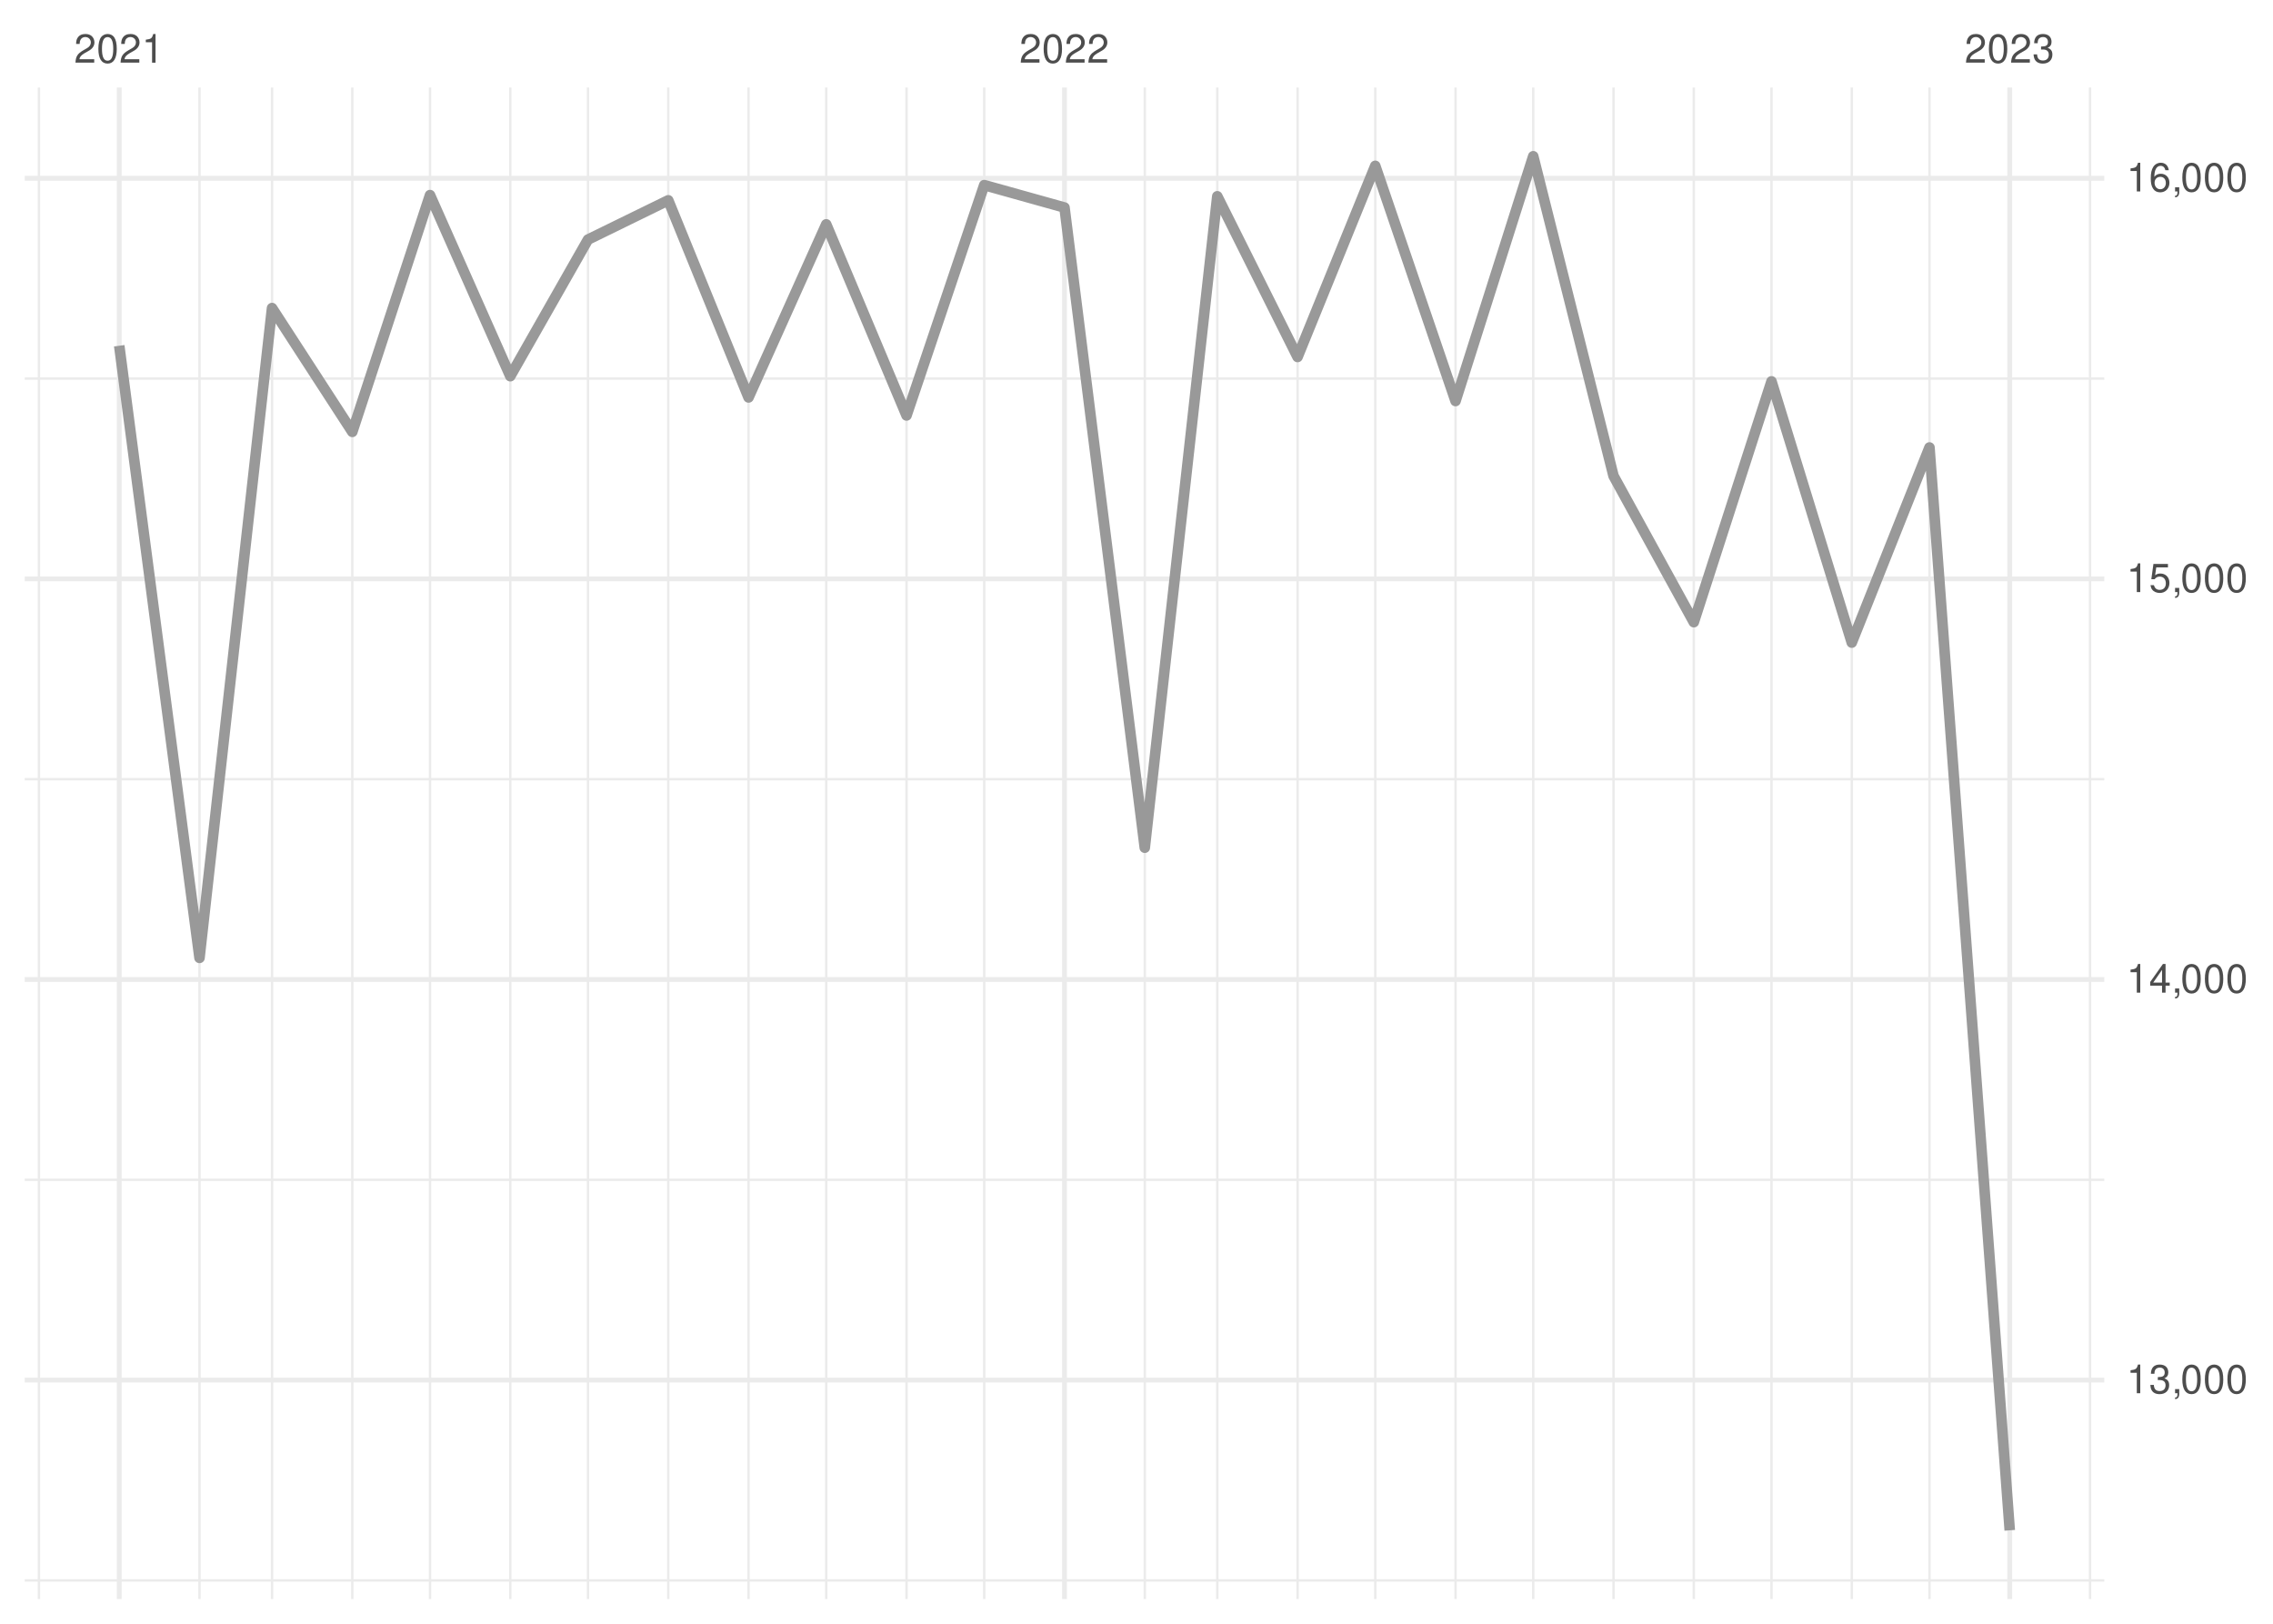
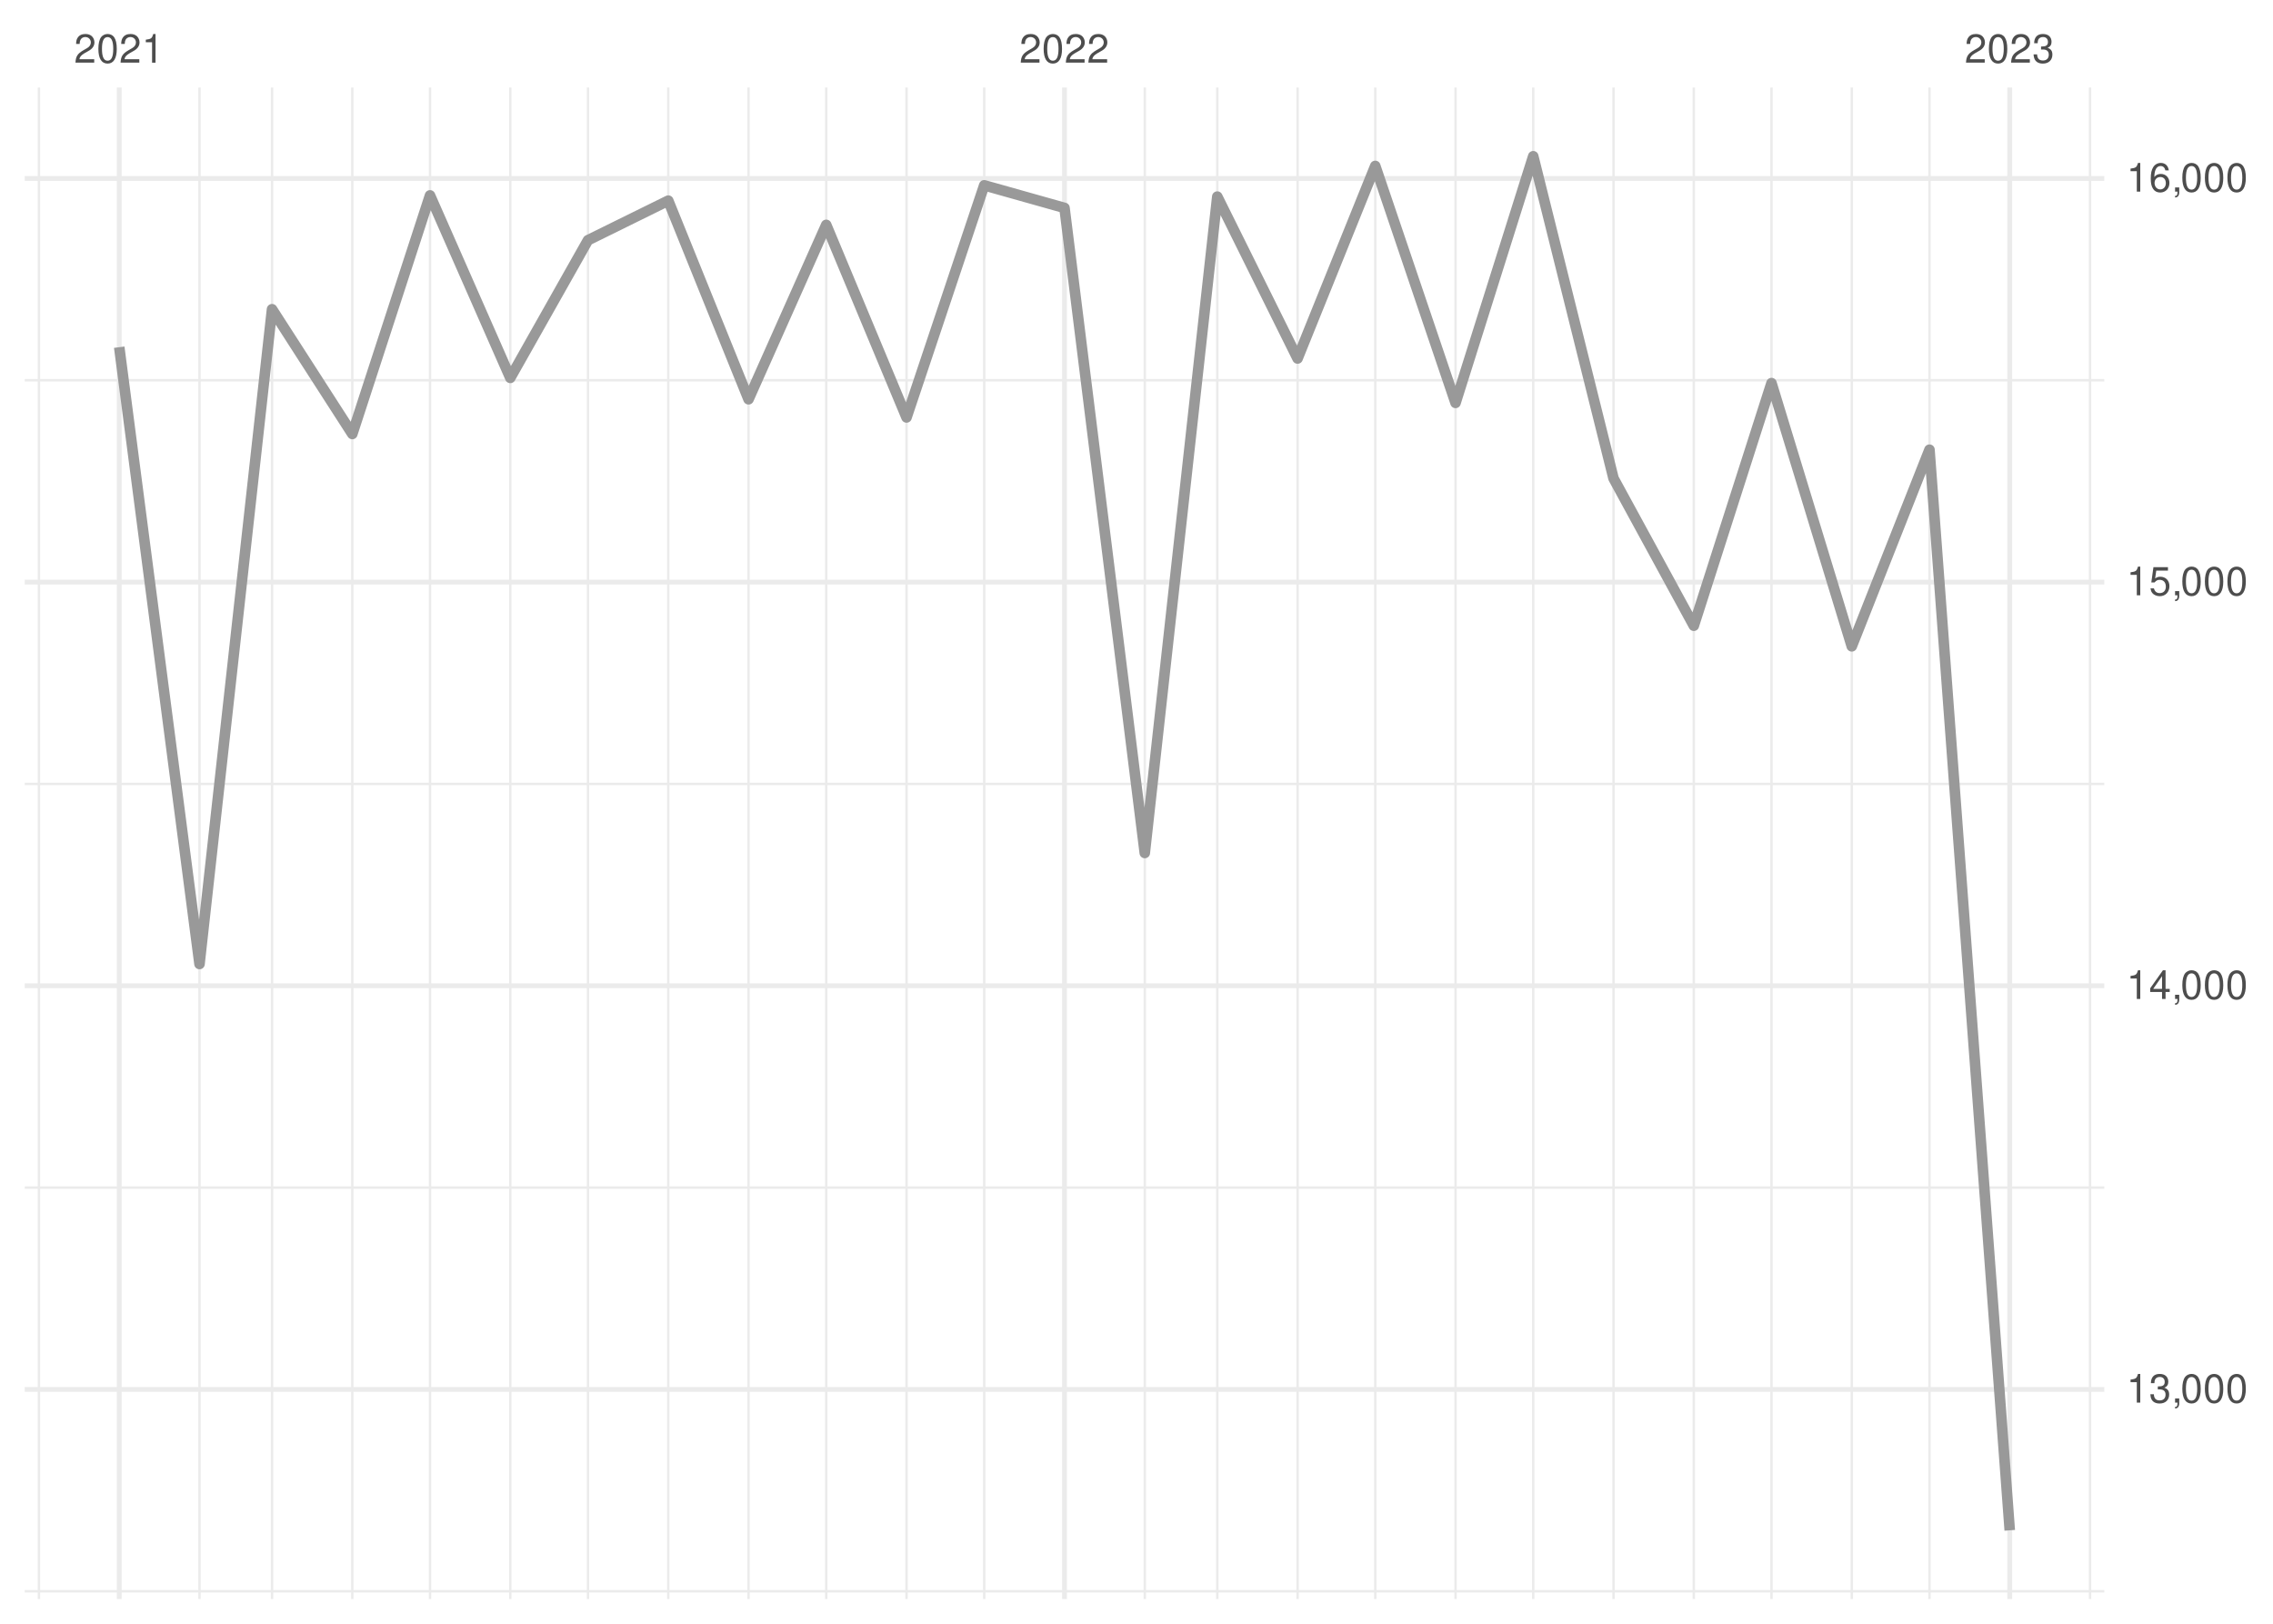
<svg xmlns="http://www.w3.org/2000/svg" xmlns:xlink="http://www.w3.org/1999/xlink" width="504pt" height="360pt" viewBox="0 0 504 360" version="1.1">
  <defs>
    <g>
      <symbol overflow="visible" id="glyph0-0">
        <path style="stroke:none;" d="" />
      </symbol>
      <symbol overflow="visible" id="glyph0-1">
        <path style="stroke:none;" d="M 4.453 -0.766 L 1.172 -0.766 C 1.25 -1.297 1.531 -1.625 2.297 -2.094 L 3.172 -2.594 C 4.047 -3.062 4.5 -3.719 4.5 -4.5 C 4.5 -5.031 4.281 -5.531 3.922 -5.875 C 3.547 -6.203 3.094 -6.359 2.5 -6.359 C 1.703 -6.359 1.125 -6.078 0.781 -5.531 C 0.547 -5.203 0.453 -4.797 0.438 -4.156 L 1.219 -4.156 C 1.234 -4.594 1.297 -4.844 1.406 -5.062 C 1.594 -5.438 2 -5.688 2.469 -5.688 C 3.172 -5.688 3.703 -5.172 3.703 -4.484 C 3.703 -3.969 3.406 -3.531 2.859 -3.219 L 2.047 -2.75 C 0.75 -2 0.375 -1.406 0.297 -0.016 L 4.453 -0.016 Z M 4.453 -0.766 " />
      </symbol>
      <symbol overflow="visible" id="glyph0-2">
        <path style="stroke:none;" d="M 2.422 -6.359 C 1.844 -6.359 1.312 -6.094 0.984 -5.672 C 0.578 -5.109 0.375 -4.25 0.375 -3.078 C 0.375 -0.938 1.078 0.203 2.422 0.203 C 3.734 0.203 4.453 -0.938 4.453 -3.031 C 4.453 -4.25 4.266 -5.078 3.859 -5.672 C 3.531 -6.109 3.016 -6.359 2.422 -6.359 Z M 2.422 -5.672 C 3.25 -5.672 3.672 -4.828 3.672 -3.094 C 3.672 -1.281 3.266 -0.438 2.406 -0.438 C 1.578 -0.438 1.172 -1.312 1.172 -3.062 C 1.172 -4.828 1.578 -5.672 2.422 -5.672 Z M 2.422 -5.672 " />
      </symbol>
      <symbol overflow="visible" id="glyph0-3">
        <path style="stroke:none;" d="M 2.281 -4.531 L 2.281 0 L 3.047 0 L 3.047 -6.359 L 2.547 -6.359 C 2.266 -5.391 2.094 -5.25 0.891 -5.094 L 0.891 -4.531 Z M 2.281 -4.531 " />
      </symbol>
      <symbol overflow="visible" id="glyph0-4">
        <path style="stroke:none;" d="M 1.938 -2.922 L 2.359 -2.922 C 3.203 -2.922 3.656 -2.531 3.656 -1.766 C 3.656 -0.969 3.172 -0.484 2.375 -0.484 C 1.516 -0.484 1.109 -0.922 1.062 -1.844 L 0.281 -1.844 C 0.312 -1.344 0.406 -1 0.547 -0.719 C 0.875 -0.109 1.484 0.203 2.344 0.203 C 3.625 0.203 4.453 -0.578 4.453 -1.781 C 4.453 -2.594 4.141 -3.031 3.391 -3.297 C 3.969 -3.531 4.266 -3.969 4.266 -4.609 C 4.266 -5.703 3.547 -6.359 2.359 -6.359 C 1.109 -6.359 0.438 -5.656 0.406 -4.312 L 1.188 -4.312 C 1.203 -4.703 1.234 -4.922 1.328 -5.109 C 1.5 -5.469 1.891 -5.688 2.375 -5.688 C 3.062 -5.688 3.469 -5.266 3.469 -4.578 C 3.469 -4.141 3.312 -3.859 2.969 -3.719 C 2.766 -3.625 2.484 -3.594 1.938 -3.578 Z M 1.938 -2.922 " />
      </symbol>
      <symbol overflow="visible" id="glyph0-5">
        <path style="stroke:none;" d="M 0.766 -0.922 L 0.766 0 L 1.297 0 L 1.297 0.156 C 1.297 0.766 1.172 0.938 0.766 0.953 L 0.766 1.297 C 1.344 1.312 1.688 0.891 1.688 0.141 L 1.688 -0.922 Z M 0.766 -0.922 " />
      </symbol>
      <symbol overflow="visible" id="glyph0-6">
        <path style="stroke:none;" d="M 2.875 -1.547 L 2.875 0 L 3.656 0 L 3.656 -1.547 L 4.578 -1.547 L 4.578 -2.234 L 3.656 -2.234 L 3.656 -6.359 L 3.078 -6.359 L 0.25 -2.359 L 0.25 -1.547 Z M 2.875 -2.234 L 0.922 -2.234 L 2.875 -5.047 Z M 2.875 -2.234 " />
      </symbol>
      <symbol overflow="visible" id="glyph0-7">
        <path style="stroke:none;" d="M 4.188 -6.234 L 0.969 -6.234 L 0.5 -2.844 L 1.219 -2.844 C 1.578 -3.266 1.875 -3.422 2.359 -3.422 C 3.203 -3.422 3.719 -2.844 3.719 -1.922 C 3.719 -1.031 3.203 -0.484 2.359 -0.484 C 1.688 -0.484 1.266 -0.828 1.078 -1.531 L 0.312 -1.531 C 0.406 -1.016 0.5 -0.781 0.688 -0.547 C 1.031 -0.078 1.672 0.203 2.375 0.203 C 3.641 0.203 4.516 -0.719 4.516 -2.031 C 4.516 -3.266 3.688 -4.109 2.5 -4.109 C 2.062 -4.109 1.703 -4 1.344 -3.734 L 1.594 -5.469 L 4.188 -5.469 Z M 4.188 -6.234 " />
      </symbol>
      <symbol overflow="visible" id="glyph0-8">
        <path style="stroke:none;" d="M 4.375 -4.703 C 4.234 -5.75 3.562 -6.359 2.609 -6.359 C 1.922 -6.359 1.312 -6.031 0.938 -5.453 C 0.547 -4.828 0.375 -4.062 0.375 -2.906 C 0.375 -1.828 0.531 -1.156 0.906 -0.594 C 1.234 -0.078 1.781 0.203 2.469 0.203 C 3.656 0.203 4.516 -0.688 4.516 -1.922 C 4.516 -3.094 3.719 -3.922 2.609 -3.922 C 1.984 -3.922 1.5 -3.688 1.172 -3.234 C 1.172 -4.797 1.672 -5.672 2.562 -5.672 C 3.109 -5.672 3.484 -5.328 3.609 -4.703 Z M 2.5 -3.234 C 3.25 -3.234 3.719 -2.703 3.719 -1.859 C 3.719 -1.062 3.188 -0.484 2.484 -0.484 C 1.766 -0.484 1.219 -1.094 1.219 -1.906 C 1.219 -2.688 1.734 -3.234 2.5 -3.234 Z M 2.5 -3.234 " />
      </symbol>
    </g>
    <clipPath id="clip1">
-       <path d="M 5.48 350 L 466.59 350 L 466.59 351 L 5.48 351 Z M 5.48 350 " />
+       <path d="M 5.48 352 L 466.59 352 L 466.59 354 L 5.48 354 Z M 5.48 352 " />
    </clipPath>
    <clipPath id="clip2">
-       <path d="M 5.48 261 L 466.59 261 L 466.59 262 L 5.48 262 Z M 5.48 261 " />
+       <path d="M 5.48 263 L 466.59 263 L 466.59 264 L 5.48 264 Z M 5.48 263 " />
    </clipPath>
    <clipPath id="clip3">
-       <path d="M 5.48 172 L 466.59 172 L 466.59 174 L 5.48 174 Z M 5.48 172 " />
+       <path d="M 5.48 173 L 466.59 173 L 466.59 175 L 5.48 175 Z M 5.48 173 " />
    </clipPath>
    <clipPath id="clip4">
-       <path d="M 5.48 83 L 466.59 83 L 466.59 85 L 5.48 85 Z M 5.48 83 " />
+       <path d="M 5.48 84 L 466.59 84 L 466.59 85 L 5.48 85 Z M 5.48 84 " />
    </clipPath>
    <clipPath id="clip5">
      <path d="M 8 19.41 L 9 19.41 L 9 354.52 L 8 354.52 Z M 8 19.41 " />
    </clipPath>
    <clipPath id="clip6">
      <path d="M 43 19.41 L 45 19.41 L 45 354.52 L 43 354.52 Z M 43 19.41 " />
    </clipPath>
    <clipPath id="clip7">
      <path d="M 60 19.41 L 61 19.41 L 61 354.52 L 60 354.52 Z M 60 19.41 " />
    </clipPath>
    <clipPath id="clip8">
      <path d="M 77 19.41 L 79 19.41 L 79 354.52 L 77 354.52 Z M 77 19.41 " />
    </clipPath>
    <clipPath id="clip9">
      <path d="M 95 19.41 L 96 19.41 L 96 354.52 L 95 354.52 Z M 95 19.41 " />
    </clipPath>
    <clipPath id="clip10">
      <path d="M 112 19.41 L 114 19.41 L 114 354.52 L 112 354.52 Z M 112 19.41 " />
    </clipPath>
    <clipPath id="clip11">
      <path d="M 130 19.41 L 131 19.41 L 131 354.52 L 130 354.52 Z M 130 19.41 " />
    </clipPath>
    <clipPath id="clip12">
      <path d="M 147 19.41 L 149 19.41 L 149 354.52 L 147 354.52 Z M 147 19.41 " />
    </clipPath>
    <clipPath id="clip13">
      <path d="M 165 19.41 L 167 19.41 L 167 354.52 L 165 354.52 Z M 165 19.41 " />
    </clipPath>
    <clipPath id="clip14">
      <path d="M 182 19.41 L 184 19.41 L 184 354.52 L 182 354.52 Z M 182 19.41 " />
    </clipPath>
    <clipPath id="clip15">
      <path d="M 200 19.41 L 202 19.41 L 202 354.52 L 200 354.52 Z M 200 19.41 " />
    </clipPath>
    <clipPath id="clip16">
      <path d="M 217 19.41 L 219 19.41 L 219 354.52 L 217 354.52 Z M 217 19.41 " />
    </clipPath>
    <clipPath id="clip17">
      <path d="M 253 19.41 L 255 19.41 L 255 354.52 L 253 354.52 Z M 253 19.41 " />
    </clipPath>
    <clipPath id="clip18">
      <path d="M 269 19.41 L 271 19.41 L 271 354.52 L 269 354.52 Z M 269 19.41 " />
    </clipPath>
    <clipPath id="clip19">
      <path d="M 287 19.41 L 288 19.41 L 288 354.52 L 287 354.52 Z M 287 19.41 " />
    </clipPath>
    <clipPath id="clip20">
      <path d="M 304 19.41 L 306 19.41 L 306 354.52 L 304 354.52 Z M 304 19.41 " />
    </clipPath>
    <clipPath id="clip21">
      <path d="M 322 19.41 L 324 19.41 L 324 354.52 L 322 354.52 Z M 322 19.41 " />
    </clipPath>
    <clipPath id="clip22">
      <path d="M 339 19.41 L 341 19.41 L 341 354.52 L 339 354.52 Z M 339 19.41 " />
    </clipPath>
    <clipPath id="clip23">
      <path d="M 357 19.41 L 359 19.41 L 359 354.52 L 357 354.52 Z M 357 19.41 " />
    </clipPath>
    <clipPath id="clip24">
      <path d="M 375 19.41 L 376 19.41 L 376 354.52 L 375 354.52 Z M 375 19.41 " />
    </clipPath>
    <clipPath id="clip25">
      <path d="M 392 19.41 L 394 19.41 L 394 354.52 L 392 354.52 Z M 392 19.41 " />
    </clipPath>
    <clipPath id="clip26">
      <path d="M 410 19.41 L 411 19.41 L 411 354.52 L 410 354.52 Z M 410 19.41 " />
    </clipPath>
    <clipPath id="clip27">
      <path d="M 427 19.41 L 429 19.41 L 429 354.52 L 427 354.52 Z M 427 19.41 " />
    </clipPath>
    <clipPath id="clip28">
      <path d="M 463 19.41 L 464 19.41 L 464 354.52 L 463 354.52 Z M 463 19.41 " />
    </clipPath>
    <clipPath id="clip29">
-       <path d="M 5.48 305 L 466.59 305 L 466.59 307 L 5.48 307 Z M 5.48 305 " />
+       <path d="M 5.48 307 L 466.59 307 L 466.59 309 L 5.48 309 Z M 5.48 307 " />
    </clipPath>
    <clipPath id="clip30">
-       <path d="M 5.48 216 L 466.59 216 L 466.59 218 L 5.48 218 Z M 5.48 216 " />
+       <path d="M 5.48 218 L 466.59 218 L 466.59 220 L 5.48 220 Z M 5.48 218 " />
    </clipPath>
    <clipPath id="clip31">
-       <path d="M 5.48 127 L 466.59 127 L 466.59 129 L 5.48 129 Z M 5.48 127 " />
+       <path d="M 5.48 128 L 466.59 128 L 466.59 130 L 5.48 130 Z M 5.48 128 " />
    </clipPath>
    <clipPath id="clip32">
-       <path d="M 5.48 38 L 466.59 38 L 466.59 41 L 5.48 41 Z M 5.48 38 " />
+       <path d="M 5.48 39 L 466.59 39 L 466.59 41 L 5.48 41 Z M 5.48 39 " />
    </clipPath>
    <clipPath id="clip33">
      <path d="M 25 19.41 L 27 19.41 L 27 354.52 L 25 354.52 Z M 25 19.41 " />
    </clipPath>
    <clipPath id="clip34">
      <path d="M 235 19.41 L 237 19.41 L 237 354.52 L 235 354.52 Z M 235 19.41 " />
    </clipPath>
    <clipPath id="clip35">
      <path d="M 445 19.41 L 447 19.41 L 447 354.52 L 445 354.52 Z M 445 19.41 " />
    </clipPath>
  </defs>
  <g id="surface26">
    <rect x="0" y="0" width="504" height="360" style="fill:rgb(100%,100%,100%);fill-opacity:1;stroke:none;" />
    <g clip-path="url(#clip1)" clip-rule="nonzero">
-       <path style="fill:none;stroke-width:0.533;stroke-linecap:butt;stroke-linejoin:round;stroke:rgb(92.157%,92.157%,92.157%);stroke-opacity:1;stroke-miterlimit:10;" d="M 5.48 350.391 L 466.59 350.391 " />
+       <path style="fill:none;stroke-width:0.533;stroke-linecap:butt;stroke-linejoin:round;stroke:rgb(92.157%,92.157%,92.157%);stroke-opacity:1;stroke-miterlimit:10;" d="M 5.48 352.801 L 466.59 352.801 " />
    </g>
    <g clip-path="url(#clip2)" clip-rule="nonzero">
-       <path style="fill:none;stroke-width:0.533;stroke-linecap:butt;stroke-linejoin:round;stroke:rgb(92.157%,92.157%,92.157%);stroke-opacity:1;stroke-miterlimit:10;" d="M 5.48 261.574 L 466.59 261.574 " />
+       <path style="fill:none;stroke-width:0.533;stroke-linecap:butt;stroke-linejoin:round;stroke:rgb(92.157%,92.157%,92.157%);stroke-opacity:1;stroke-miterlimit:10;" d="M 5.48 263.305 L 466.59 263.305 " />
    </g>
    <g clip-path="url(#clip3)" clip-rule="nonzero">
-       <path style="fill:none;stroke-width:0.533;stroke-linecap:butt;stroke-linejoin:round;stroke:rgb(92.157%,92.157%,92.157%);stroke-opacity:1;stroke-miterlimit:10;" d="M 5.48 172.754 L 466.59 172.754 " />
+       <path style="fill:none;stroke-width:0.533;stroke-linecap:butt;stroke-linejoin:round;stroke:rgb(92.157%,92.157%,92.157%);stroke-opacity:1;stroke-miterlimit:10;" d="M 5.48 173.809 L 466.59 173.809 " />
    </g>
    <g clip-path="url(#clip4)" clip-rule="nonzero">
-       <path style="fill:none;stroke-width:0.533;stroke-linecap:butt;stroke-linejoin:round;stroke:rgb(92.157%,92.157%,92.157%);stroke-opacity:1;stroke-miterlimit:10;" d="M 5.48 83.938 L 466.59 83.938 " />
+       <path style="fill:none;stroke-width:0.533;stroke-linecap:butt;stroke-linejoin:round;stroke:rgb(92.157%,92.157%,92.157%);stroke-opacity:1;stroke-miterlimit:10;" d="M 5.48 84.312 L 466.59 84.312 " />
    </g>
    <g clip-path="url(#clip5)" clip-rule="nonzero">
      <path style="fill:none;stroke-width:0.533;stroke-linecap:butt;stroke-linejoin:round;stroke:rgb(92.157%,92.157%,92.157%);stroke-opacity:1;stroke-miterlimit:10;" d="M 8.637 354.52 L 8.637 19.41 " />
    </g>
    <g clip-path="url(#clip6)" clip-rule="nonzero">
      <path style="fill:none;stroke-width:0.533;stroke-linecap:butt;stroke-linejoin:round;stroke:rgb(92.157%,92.157%,92.157%);stroke-opacity:1;stroke-miterlimit:10;" d="M 44.238 354.52 L 44.238 19.41 " />
    </g>
    <g clip-path="url(#clip7)" clip-rule="nonzero">
      <path style="fill:none;stroke-width:0.533;stroke-linecap:butt;stroke-linejoin:round;stroke:rgb(92.157%,92.157%,92.157%);stroke-opacity:1;stroke-miterlimit:10;" d="M 60.32 354.52 L 60.32 19.41 " />
    </g>
    <g clip-path="url(#clip8)" clip-rule="nonzero">
      <path style="fill:none;stroke-width:0.533;stroke-linecap:butt;stroke-linejoin:round;stroke:rgb(92.157%,92.157%,92.157%);stroke-opacity:1;stroke-miterlimit:10;" d="M 78.121 354.52 L 78.121 19.41 " />
    </g>
    <g clip-path="url(#clip9)" clip-rule="nonzero">
      <path style="fill:none;stroke-width:0.533;stroke-linecap:butt;stroke-linejoin:round;stroke:rgb(92.157%,92.157%,92.157%);stroke-opacity:1;stroke-miterlimit:10;" d="M 95.348 354.52 L 95.348 19.41 " />
    </g>
    <g clip-path="url(#clip10)" clip-rule="nonzero">
      <path style="fill:none;stroke-width:0.533;stroke-linecap:butt;stroke-linejoin:round;stroke:rgb(92.157%,92.157%,92.157%);stroke-opacity:1;stroke-miterlimit:10;" d="M 113.148 354.52 L 113.148 19.41 " />
    </g>
    <g clip-path="url(#clip11)" clip-rule="nonzero">
      <path style="fill:none;stroke-width:0.533;stroke-linecap:butt;stroke-linejoin:round;stroke:rgb(92.157%,92.157%,92.157%);stroke-opacity:1;stroke-miterlimit:10;" d="M 130.375 354.52 L 130.375 19.41 " />
    </g>
    <g clip-path="url(#clip12)" clip-rule="nonzero">
      <path style="fill:none;stroke-width:0.533;stroke-linecap:butt;stroke-linejoin:round;stroke:rgb(92.157%,92.157%,92.157%);stroke-opacity:1;stroke-miterlimit:10;" d="M 148.176 354.52 L 148.176 19.41 " />
    </g>
    <g clip-path="url(#clip13)" clip-rule="nonzero">
      <path style="fill:none;stroke-width:0.533;stroke-linecap:butt;stroke-linejoin:round;stroke:rgb(92.157%,92.157%,92.157%);stroke-opacity:1;stroke-miterlimit:10;" d="M 165.977 354.52 L 165.977 19.41 " />
    </g>
    <g clip-path="url(#clip14)" clip-rule="nonzero">
      <path style="fill:none;stroke-width:0.533;stroke-linecap:butt;stroke-linejoin:round;stroke:rgb(92.157%,92.157%,92.157%);stroke-opacity:1;stroke-miterlimit:10;" d="M 183.203 354.52 L 183.203 19.41 " />
    </g>
    <g clip-path="url(#clip15)" clip-rule="nonzero">
      <path style="fill:none;stroke-width:0.533;stroke-linecap:butt;stroke-linejoin:round;stroke:rgb(92.157%,92.157%,92.157%);stroke-opacity:1;stroke-miterlimit:10;" d="M 201.008 354.52 L 201.008 19.41 " />
    </g>
    <g clip-path="url(#clip16)" clip-rule="nonzero">
      <path style="fill:none;stroke-width:0.533;stroke-linecap:butt;stroke-linejoin:round;stroke:rgb(92.157%,92.157%,92.157%);stroke-opacity:1;stroke-miterlimit:10;" d="M 218.234 354.52 L 218.234 19.41 " />
    </g>
    <g clip-path="url(#clip17)" clip-rule="nonzero">
      <path style="fill:none;stroke-width:0.533;stroke-linecap:butt;stroke-linejoin:round;stroke:rgb(92.157%,92.157%,92.157%);stroke-opacity:1;stroke-miterlimit:10;" d="M 253.836 354.52 L 253.836 19.41 " />
    </g>
    <g clip-path="url(#clip18)" clip-rule="nonzero">
      <path style="fill:none;stroke-width:0.533;stroke-linecap:butt;stroke-linejoin:round;stroke:rgb(92.157%,92.157%,92.157%);stroke-opacity:1;stroke-miterlimit:10;" d="M 269.914 354.52 L 269.914 19.41 " />
    </g>
    <g clip-path="url(#clip19)" clip-rule="nonzero">
      <path style="fill:none;stroke-width:0.533;stroke-linecap:butt;stroke-linejoin:round;stroke:rgb(92.157%,92.157%,92.157%);stroke-opacity:1;stroke-miterlimit:10;" d="M 287.715 354.52 L 287.715 19.41 " />
    </g>
    <g clip-path="url(#clip20)" clip-rule="nonzero">
      <path style="fill:none;stroke-width:0.533;stroke-linecap:butt;stroke-linejoin:round;stroke:rgb(92.157%,92.157%,92.157%);stroke-opacity:1;stroke-miterlimit:10;" d="M 304.941 354.52 L 304.941 19.41 " />
    </g>
    <g clip-path="url(#clip21)" clip-rule="nonzero">
      <path style="fill:none;stroke-width:0.533;stroke-linecap:butt;stroke-linejoin:round;stroke:rgb(92.157%,92.157%,92.157%);stroke-opacity:1;stroke-miterlimit:10;" d="M 322.742 354.52 L 322.742 19.41 " />
    </g>
    <g clip-path="url(#clip22)" clip-rule="nonzero">
      <path style="fill:none;stroke-width:0.533;stroke-linecap:butt;stroke-linejoin:round;stroke:rgb(92.157%,92.157%,92.157%);stroke-opacity:1;stroke-miterlimit:10;" d="M 339.969 354.52 L 339.969 19.41 " />
    </g>
    <g clip-path="url(#clip23)" clip-rule="nonzero">
      <path style="fill:none;stroke-width:0.533;stroke-linecap:butt;stroke-linejoin:round;stroke:rgb(92.157%,92.157%,92.157%);stroke-opacity:1;stroke-miterlimit:10;" d="M 357.773 354.52 L 357.773 19.41 " />
    </g>
    <g clip-path="url(#clip24)" clip-rule="nonzero">
      <path style="fill:none;stroke-width:0.533;stroke-linecap:butt;stroke-linejoin:round;stroke:rgb(92.157%,92.157%,92.157%);stroke-opacity:1;stroke-miterlimit:10;" d="M 375.574 354.52 L 375.574 19.41 " />
    </g>
    <g clip-path="url(#clip25)" clip-rule="nonzero">
      <path style="fill:none;stroke-width:0.533;stroke-linecap:butt;stroke-linejoin:round;stroke:rgb(92.157%,92.157%,92.157%);stroke-opacity:1;stroke-miterlimit:10;" d="M 392.801 354.52 L 392.801 19.41 " />
    </g>
    <g clip-path="url(#clip26)" clip-rule="nonzero">
      <path style="fill:none;stroke-width:0.533;stroke-linecap:butt;stroke-linejoin:round;stroke:rgb(92.157%,92.157%,92.157%);stroke-opacity:1;stroke-miterlimit:10;" d="M 410.602 354.52 L 410.602 19.41 " />
    </g>
    <g clip-path="url(#clip27)" clip-rule="nonzero">
      <path style="fill:none;stroke-width:0.533;stroke-linecap:butt;stroke-linejoin:round;stroke:rgb(92.157%,92.157%,92.157%);stroke-opacity:1;stroke-miterlimit:10;" d="M 427.828 354.52 L 427.828 19.41 " />
    </g>
    <g clip-path="url(#clip28)" clip-rule="nonzero">
      <path style="fill:none;stroke-width:0.533;stroke-linecap:butt;stroke-linejoin:round;stroke:rgb(92.157%,92.157%,92.157%);stroke-opacity:1;stroke-miterlimit:10;" d="M 463.43 354.52 L 463.43 19.41 " />
    </g>
    <g clip-path="url(#clip29)" clip-rule="nonzero">
-       <path style="fill:none;stroke-width:1.067;stroke-linecap:butt;stroke-linejoin:round;stroke:rgb(92.157%,92.157%,92.157%);stroke-opacity:1;stroke-miterlimit:10;" d="M 5.48 305.98 L 466.59 305.98 " />
+       <path style="fill:none;stroke-width:1.067;stroke-linecap:butt;stroke-linejoin:round;stroke:rgb(92.157%,92.157%,92.157%);stroke-opacity:1;stroke-miterlimit:10;" d="M 5.48 308.055 L 466.59 308.055 " />
    </g>
    <g clip-path="url(#clip30)" clip-rule="nonzero">
-       <path style="fill:none;stroke-width:1.067;stroke-linecap:butt;stroke-linejoin:round;stroke:rgb(92.157%,92.157%,92.157%);stroke-opacity:1;stroke-miterlimit:10;" d="M 5.48 217.164 L 466.59 217.164 " />
+       <path style="fill:none;stroke-width:1.067;stroke-linecap:butt;stroke-linejoin:round;stroke:rgb(92.157%,92.157%,92.157%);stroke-opacity:1;stroke-miterlimit:10;" d="M 5.48 218.559 L 466.59 218.559 " />
    </g>
    <g clip-path="url(#clip31)" clip-rule="nonzero">
-       <path style="fill:none;stroke-width:1.067;stroke-linecap:butt;stroke-linejoin:round;stroke:rgb(92.157%,92.157%,92.157%);stroke-opacity:1;stroke-miterlimit:10;" d="M 5.48 128.348 L 466.59 128.348 " />
+       <path style="fill:none;stroke-width:1.067;stroke-linecap:butt;stroke-linejoin:round;stroke:rgb(92.157%,92.157%,92.157%);stroke-opacity:1;stroke-miterlimit:10;" d="M 5.48 129.062 L 466.59 129.062 " />
    </g>
    <g clip-path="url(#clip32)" clip-rule="nonzero">
-       <path style="fill:none;stroke-width:1.067;stroke-linecap:butt;stroke-linejoin:round;stroke:rgb(92.157%,92.157%,92.157%);stroke-opacity:1;stroke-miterlimit:10;" d="M 5.48 39.527 L 466.59 39.527 " />
+       <path style="fill:none;stroke-width:1.067;stroke-linecap:butt;stroke-linejoin:round;stroke:rgb(92.157%,92.157%,92.157%);stroke-opacity:1;stroke-miterlimit:10;" d="M 5.48 39.566 L 466.59 39.566 " />
    </g>
    <g clip-path="url(#clip33)" clip-rule="nonzero">
      <path style="fill:none;stroke-width:1.067;stroke-linecap:butt;stroke-linejoin:round;stroke:rgb(92.157%,92.157%,92.157%);stroke-opacity:1;stroke-miterlimit:10;" d="M 26.438 354.52 L 26.438 19.41 " />
    </g>
    <g clip-path="url(#clip34)" clip-rule="nonzero">
      <path style="fill:none;stroke-width:1.067;stroke-linecap:butt;stroke-linejoin:round;stroke:rgb(92.157%,92.157%,92.157%);stroke-opacity:1;stroke-miterlimit:10;" d="M 236.035 354.52 L 236.035 19.41 " />
    </g>
    <g clip-path="url(#clip35)" clip-rule="nonzero">
      <path style="fill:none;stroke-width:1.067;stroke-linecap:butt;stroke-linejoin:round;stroke:rgb(92.157%,92.157%,92.157%);stroke-opacity:1;stroke-miterlimit:10;" d="M 445.629 354.52 L 445.629 19.41 " />
    </g>
-     <path style="fill:none;stroke-width:2.347;stroke-linecap:butt;stroke-linejoin:round;stroke:rgb(60%,60%,60%);stroke-opacity:1;stroke-miterlimit:10;" d="M 26.438 76.652 L 44.238 212.367 L 60.32 68.305 L 78.121 95.75 L 95.348 43.258 L 113.148 83.402 L 130.375 53.117 L 148.176 44.414 L 165.977 88.113 L 183.203 49.742 L 201.008 92.109 L 218.234 41.039 L 236.035 46.012 L 253.836 187.941 L 269.914 43.523 L 287.715 79.141 L 304.941 36.773 L 322.742 88.91 L 339.969 34.645 L 357.773 105.52 L 375.574 137.938 L 392.801 84.559 L 410.602 142.469 L 427.828 99.215 L 445.629 339.289 " />
+     <path style="fill:none;stroke-width:2.347;stroke-linecap:butt;stroke-linejoin:round;stroke:rgb(60%,60%,60%);stroke-opacity:1;stroke-miterlimit:10;" d="M 26.438 76.977 L 44.238 213.727 L 60.32 68.562 L 78.121 96.215 L 95.348 43.324 L 113.148 83.777 L 130.375 53.258 L 148.176 44.488 L 165.977 88.52 L 183.203 49.859 L 201.008 92.547 L 218.234 41.086 L 236.035 46.098 L 253.836 189.113 L 269.914 43.594 L 287.715 79.48 L 304.941 36.793 L 322.742 89.324 L 339.969 34.645 L 357.773 106.062 L 375.574 138.727 L 392.801 84.941 L 410.602 143.293 L 427.828 99.707 L 445.629 339.289 " />
    <g style="fill:rgb(30.196%,30.196%,30.196%);fill-opacity:1;">
      <use xlink:href="#glyph0-1" x="16.438" y="13.896" />
      <use xlink:href="#glyph0-2" x="21.438" y="13.896" />
      <use xlink:href="#glyph0-1" x="26.438" y="13.896" />
      <use xlink:href="#glyph0-3" x="31.438" y="13.896" />
    </g>
    <g style="fill:rgb(30.196%,30.196%,30.196%);fill-opacity:1;">
      <use xlink:href="#glyph0-1" x="226.035" y="13.896" />
      <use xlink:href="#glyph0-2" x="231.035" y="13.896" />
      <use xlink:href="#glyph0-1" x="236.035" y="13.896" />
      <use xlink:href="#glyph0-1" x="241.035" y="13.896" />
    </g>
    <g style="fill:rgb(30.196%,30.196%,30.196%);fill-opacity:1;">
      <use xlink:href="#glyph0-1" x="435.629" y="13.896" />
      <use xlink:href="#glyph0-2" x="440.629" y="13.896" />
      <use xlink:href="#glyph0-1" x="445.629" y="13.896" />
      <use xlink:href="#glyph0-4" x="450.629" y="13.896" />
    </g>
    <g style="fill:rgb(30.196%,30.196%,30.196%);fill-opacity:1;">
-       <use xlink:href="#glyph0-3" x="471.52" y="308.896" />
-       <use xlink:href="#glyph0-4" x="476.52" y="308.896" />
-       <use xlink:href="#glyph0-5" x="481.52" y="308.896" />
-       <use xlink:href="#glyph0-2" x="483.52" y="308.896" />
-       <use xlink:href="#glyph0-2" x="488.52" y="308.896" />
-       <use xlink:href="#glyph0-2" x="493.52" y="308.896" />
-     </g>
-     <g style="fill:rgb(30.196%,30.196%,30.196%);fill-opacity:1;">
-       <use xlink:href="#glyph0-3" x="471.52" y="220.079" />
-       <use xlink:href="#glyph0-6" x="476.52" y="220.079" />
-       <use xlink:href="#glyph0-5" x="481.52" y="220.079" />
-       <use xlink:href="#glyph0-2" x="483.52" y="220.079" />
-       <use xlink:href="#glyph0-2" x="488.52" y="220.079" />
-       <use xlink:href="#glyph0-2" x="493.52" y="220.079" />
-     </g>
-     <g style="fill:rgb(30.196%,30.196%,30.196%);fill-opacity:1;">
-       <use xlink:href="#glyph0-3" x="471.52" y="131.263" />
-       <use xlink:href="#glyph0-7" x="476.52" y="131.263" />
-       <use xlink:href="#glyph0-5" x="481.52" y="131.263" />
-       <use xlink:href="#glyph0-2" x="483.52" y="131.263" />
-       <use xlink:href="#glyph0-2" x="488.52" y="131.263" />
-       <use xlink:href="#glyph0-2" x="493.52" y="131.263" />
-     </g>
-     <g style="fill:rgb(30.196%,30.196%,30.196%);fill-opacity:1;">
-       <use xlink:href="#glyph0-3" x="471.52" y="42.442" />
-       <use xlink:href="#glyph0-8" x="476.52" y="42.442" />
-       <use xlink:href="#glyph0-5" x="481.52" y="42.442" />
-       <use xlink:href="#glyph0-2" x="483.52" y="42.442" />
-       <use xlink:href="#glyph0-2" x="488.52" y="42.442" />
-       <use xlink:href="#glyph0-2" x="493.52" y="42.442" />
+       <use xlink:href="#glyph0-3" x="471.52" y="310.97" />
+       <use xlink:href="#glyph0-4" x="476.52" y="310.97" />
+       <use xlink:href="#glyph0-5" x="481.52" y="310.97" />
+       <use xlink:href="#glyph0-2" x="483.52" y="310.97" />
+       <use xlink:href="#glyph0-2" x="488.52" y="310.97" />
+       <use xlink:href="#glyph0-2" x="493.52" y="310.97" />
+     </g>
+     <g style="fill:rgb(30.196%,30.196%,30.196%);fill-opacity:1;">
+       <use xlink:href="#glyph0-3" x="471.52" y="221.474" />
+       <use xlink:href="#glyph0-6" x="476.52" y="221.474" />
+       <use xlink:href="#glyph0-5" x="481.52" y="221.474" />
+       <use xlink:href="#glyph0-2" x="483.52" y="221.474" />
+       <use xlink:href="#glyph0-2" x="488.52" y="221.474" />
+       <use xlink:href="#glyph0-2" x="493.52" y="221.474" />
+     </g>
+     <g style="fill:rgb(30.196%,30.196%,30.196%);fill-opacity:1;">
+       <use xlink:href="#glyph0-3" x="471.52" y="131.978" />
+       <use xlink:href="#glyph0-7" x="476.52" y="131.978" />
+       <use xlink:href="#glyph0-5" x="481.52" y="131.978" />
+       <use xlink:href="#glyph0-2" x="483.52" y="131.978" />
+       <use xlink:href="#glyph0-2" x="488.52" y="131.978" />
+       <use xlink:href="#glyph0-2" x="493.52" y="131.978" />
+     </g>
+     <g style="fill:rgb(30.196%,30.196%,30.196%);fill-opacity:1;">
+       <use xlink:href="#glyph0-3" x="471.52" y="42.481" />
+       <use xlink:href="#glyph0-8" x="476.52" y="42.481" />
+       <use xlink:href="#glyph0-5" x="481.52" y="42.481" />
+       <use xlink:href="#glyph0-2" x="483.52" y="42.481" />
+       <use xlink:href="#glyph0-2" x="488.52" y="42.481" />
+       <use xlink:href="#glyph0-2" x="493.52" y="42.481" />
    </g>
  </g>
</svg>
